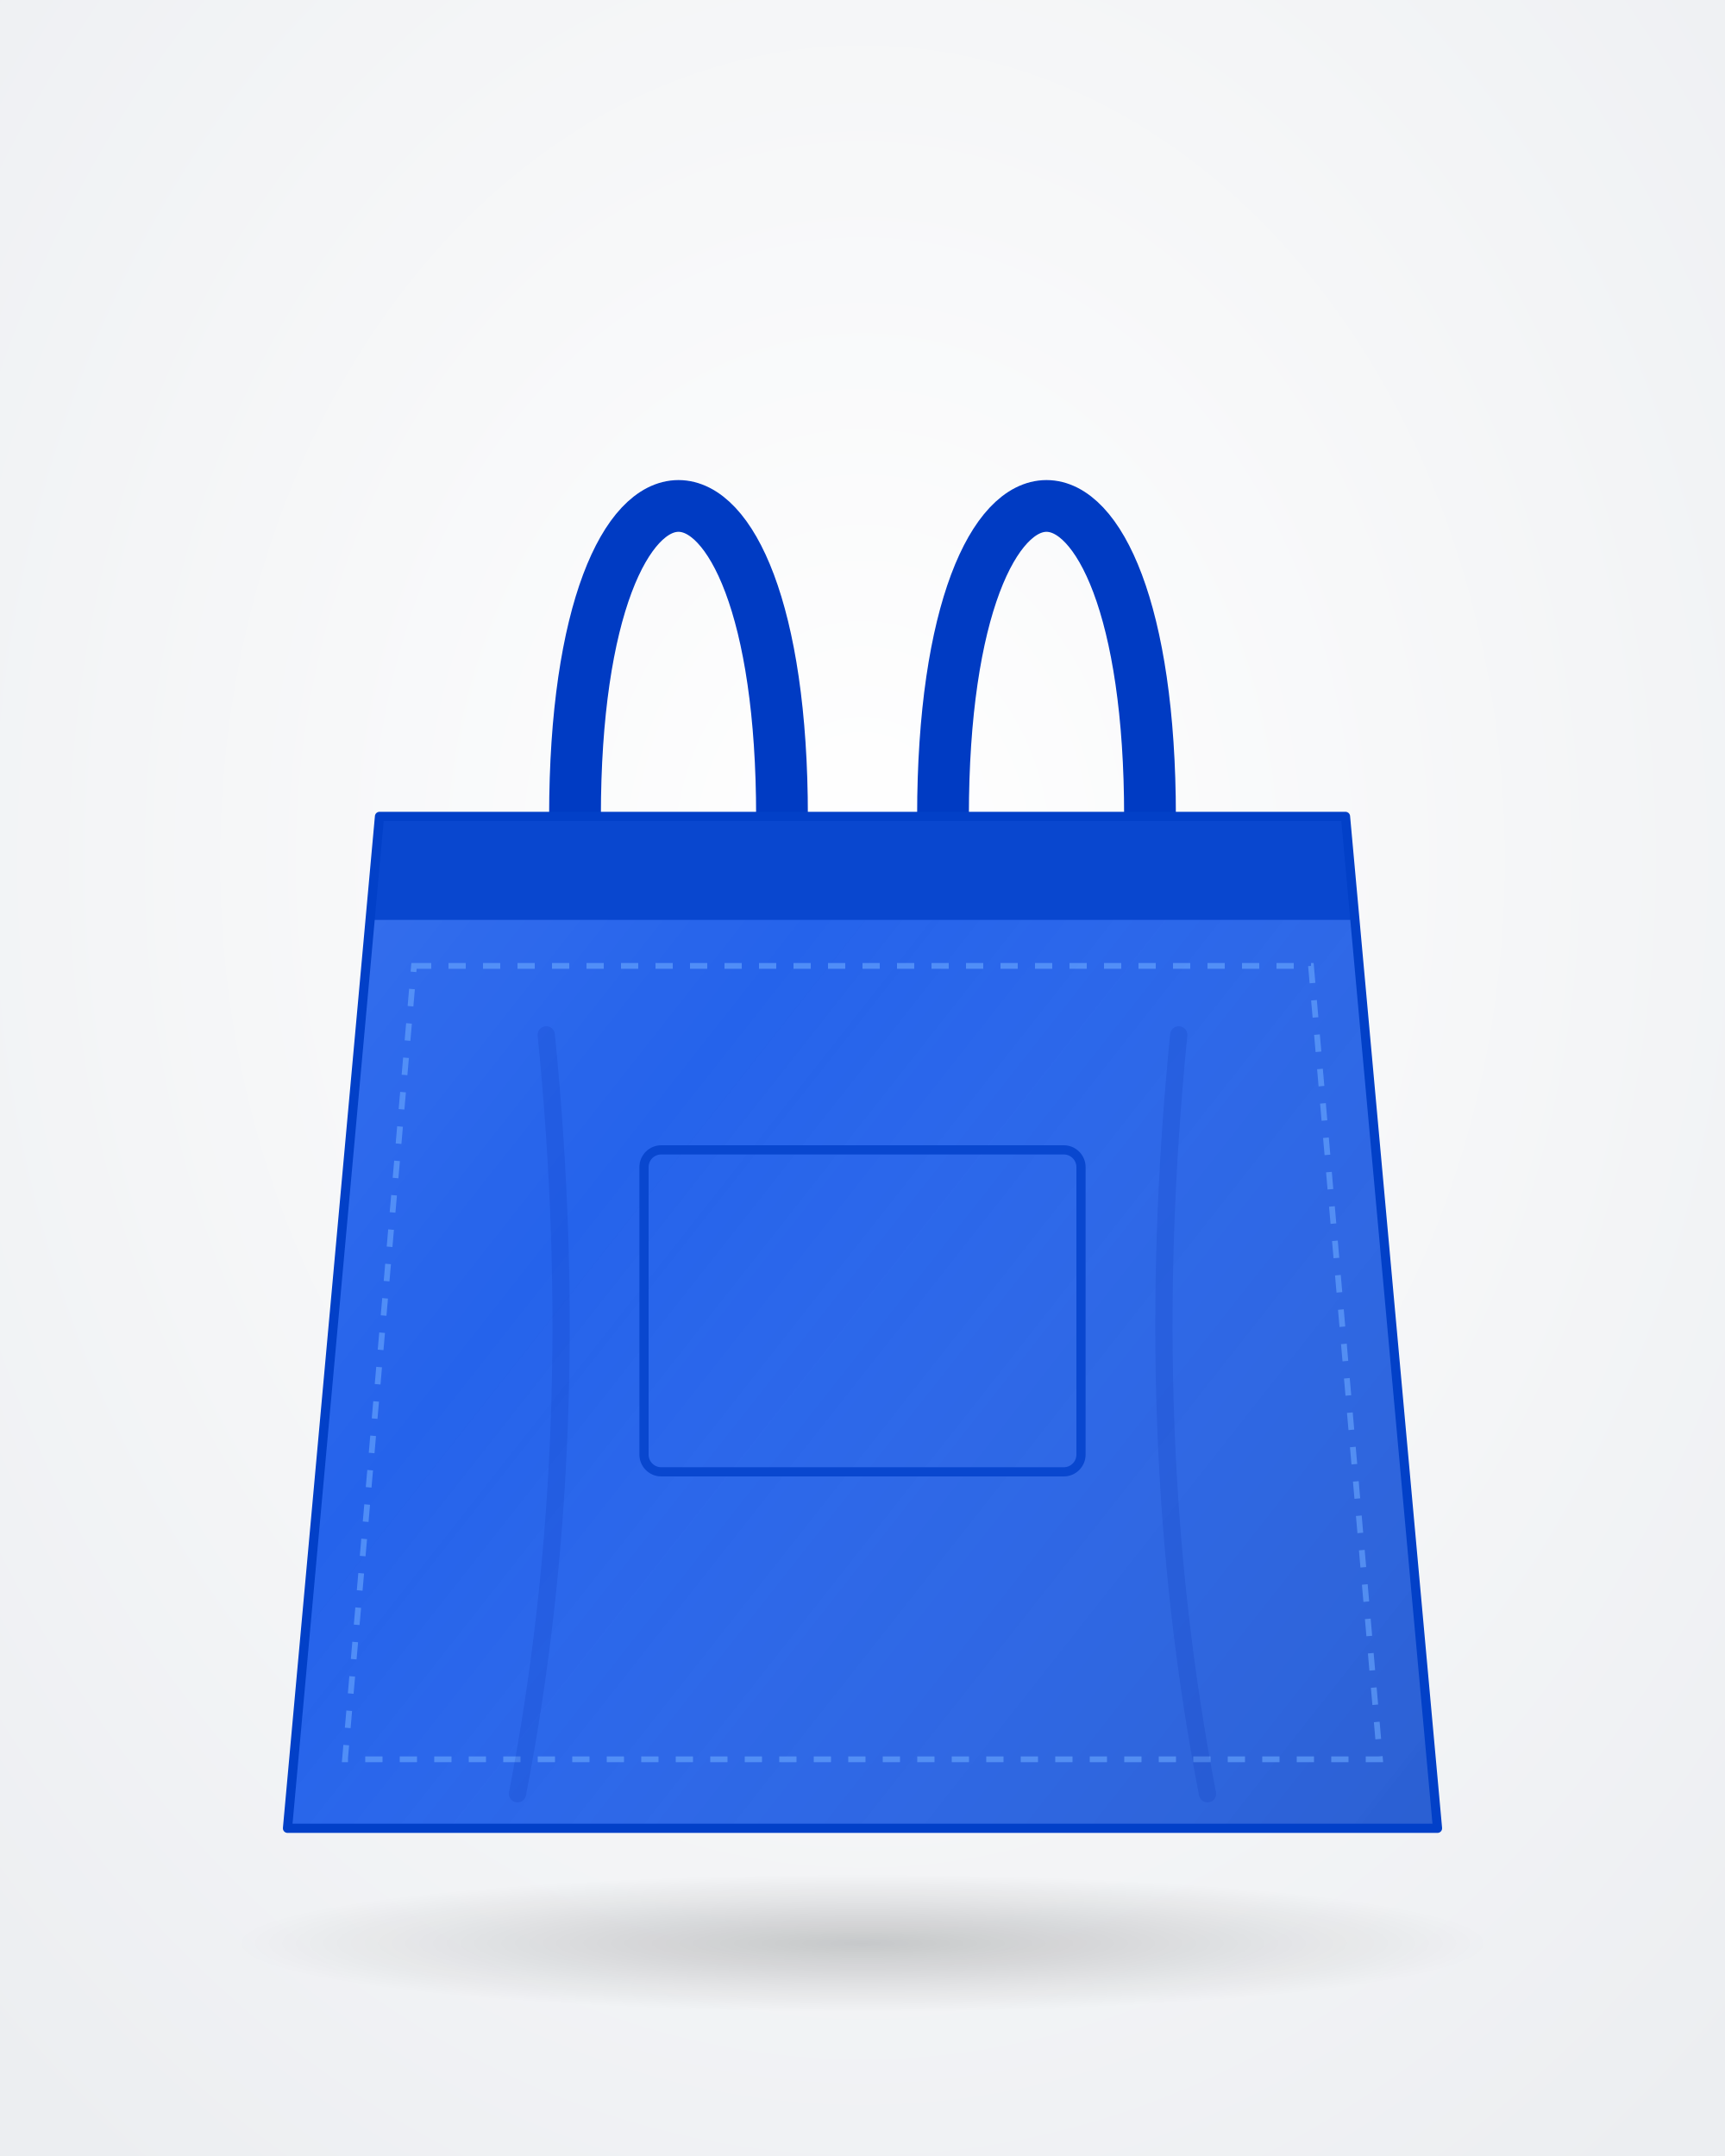
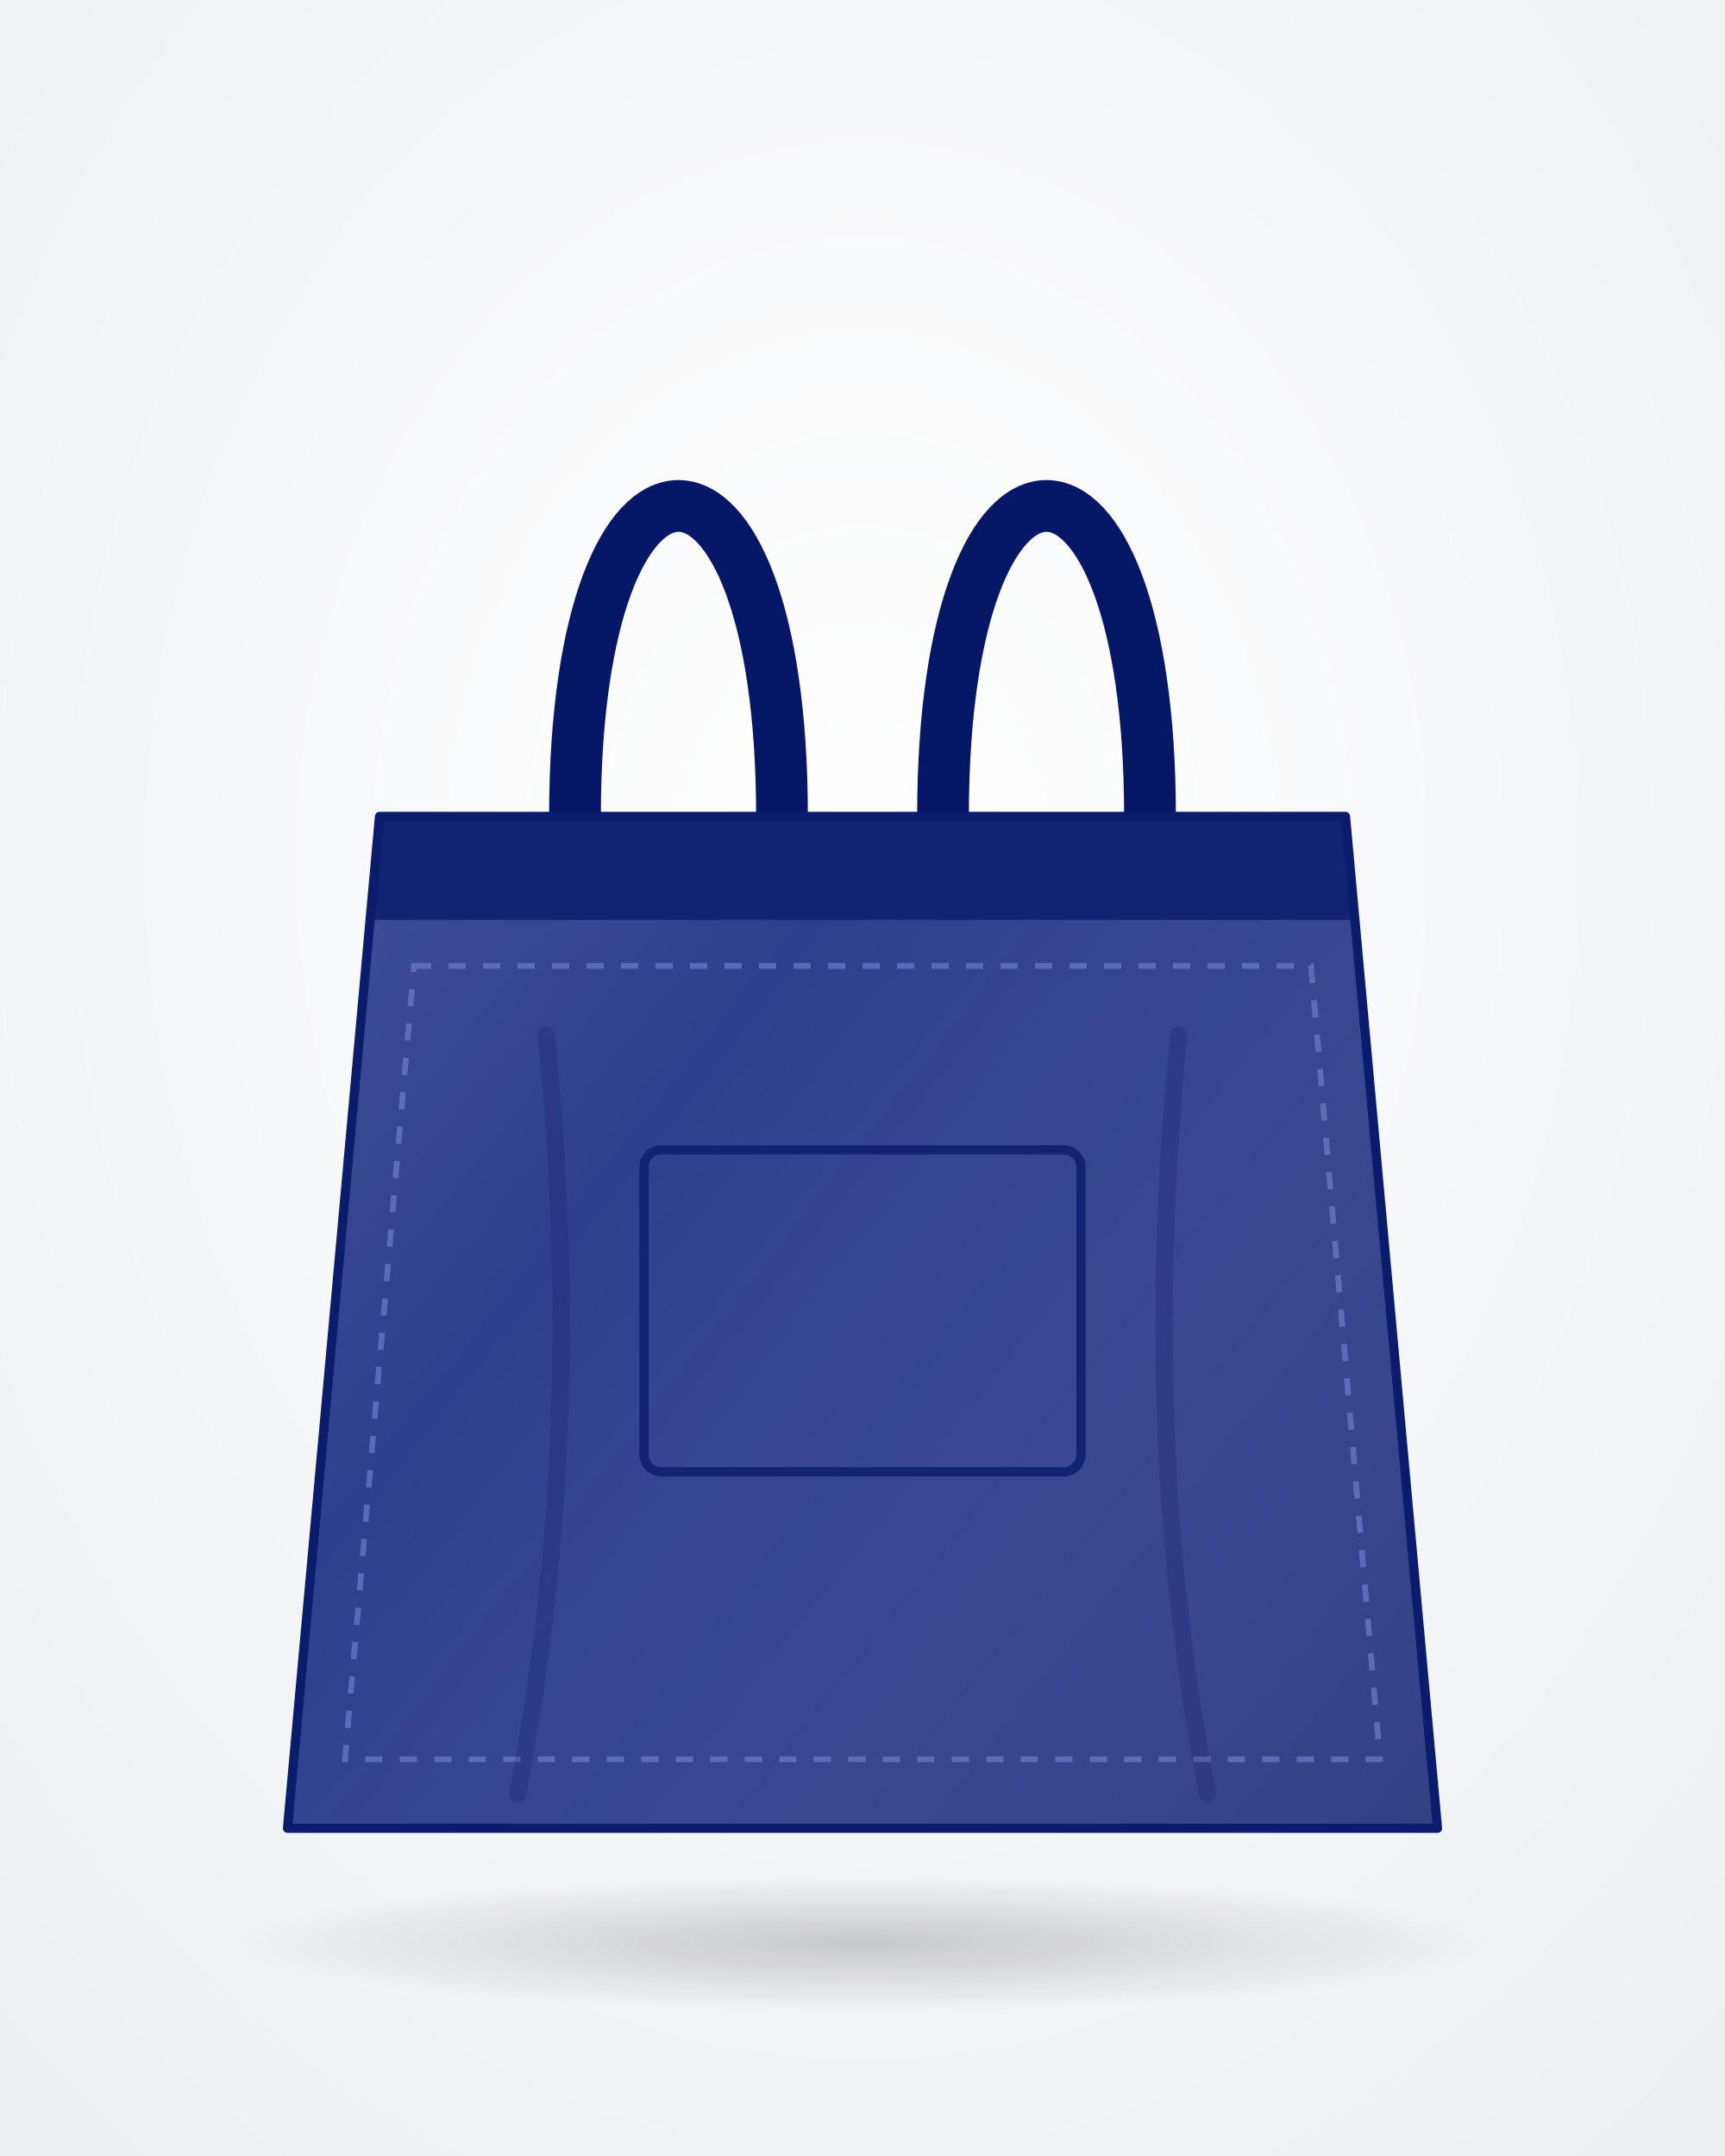
<svg xmlns="http://www.w3.org/2000/svg" viewBox="0 0 300 375" width="600" height="750">
  <defs>
    <radialGradient id="bg" cx="50%" cy="40%" r="75%">
      <stop offset="0" stop-color="#ffffff" />
      <stop offset="1" stop-color="#eceef1" />
    </radialGradient>
    <linearGradient id="light" x1="0" x2="1" y1="0" y2="1">
      <stop offset="0" stop-color="#ffffff" stop-opacity="0.22" />
      <stop offset="0.45" stop-color="#ffffff" stop-opacity="0" />
      <stop offset="1" stop-color="#000000" stop-opacity="0.22" />
    </linearGradient>
    <linearGradient id="metal" x1="0" x2="1" y1="0" y2="1">
      <stop offset="0" stop-color="#f4f4f5" />
      <stop offset="0.5" stop-color="#a1a1aa" />
      <stop offset="1" stop-color="#e4e4e7" />
    </linearGradient>
    <radialGradient id="floor" cx="50%" cy="50%" r="50%">
      <stop offset="0" stop-color="#000" stop-opacity="0.18" />
      <stop offset="1" stop-color="#000" stop-opacity="0" />
    </radialGradient>
  </defs>
  <rect width="300" height="375" fill="url(#bg)" />
  <ellipse cx="150" cy="338" rx="110" ry="12" fill="url(#floor)" />
-   <path d="M100 142 C100 70 136 70 136 142 M164 142 C164 70 200 70 200 142" fill="none" stroke="#003bc3" stroke-width="9" stroke-linecap="round" />
+   <path d="M100 142 C100 70 136 70 136 142 M164 142 C164 70 200 70 200 142" fill="none" stroke="#061767" stroke-width="9" stroke-linecap="round" />
  <clipPath id="clip5">
    <path d="M66 142 L234 142 L250 318 L50 318 Z" />
  </clipPath>
-   <path d="M66 142 L234 142 L250 318 L50 318 Z" fill="#2563eb" />
+   <path d="M66 142 L234 142 L250 318 L50 318 Z" fill="#2e3f8f" />
  <g clip-path="url(#clip5)">
    <rect x="0" y="0" width="300" height="375" fill="url(#light)" />
-     <rect x="60" y="142" width="180" height="18" fill="#0947cf" />
-     <path d="M72 168 L228 168 L240 306 L60 306 Z" fill="none" stroke="#6ba9ff" stroke-width="1" stroke-dasharray="3 3" opacity="0.6" />
-     <rect x="112" y="200" width="76" height="56" rx="3" fill="none" stroke="#0947cf" stroke-width="1.6" />
-     <path d="M95 180 Q102 250 90 312" fill="none" stroke="#0027af" stroke-width="3" stroke-linecap="round" opacity="0.15" />
-     <path d="M205 180 Q198 250 210 312" fill="none" stroke="#0027af" stroke-width="3" stroke-linecap="round" opacity="0.15" />
+     <rect x="60" y="142" width="180" height="18" fill="#122373" />
+     <path d="M72 168 L228 168 L240 306 L60 306 Z" fill="none" stroke="#7485d5" stroke-width="1" stroke-dasharray="3 3" opacity="0.6" />
+     <rect x="112" y="200" width="76" height="56" rx="3" fill="none" stroke="#122373" stroke-width="1.6" />
+     <path d="M95 180 Q102 250 90 312" fill="none" stroke="#000353" stroke-width="3" stroke-linecap="round" opacity="0.15" />
+     <path d="M205 180 Q198 250 210 312" fill="none" stroke="#000353" stroke-width="3" stroke-linecap="round" opacity="0.15" />
  </g>
-   <path d="M66 142 L234 142 L250 318 L50 318 Z" fill="none" stroke="#0240c8" stroke-width="1.6" stroke-linejoin="round" />
+   <path d="M66 142 L234 142 L250 318 L50 318 Z" fill="none" stroke="#0b1c6c" stroke-width="1.6" stroke-linejoin="round" />
</svg>
